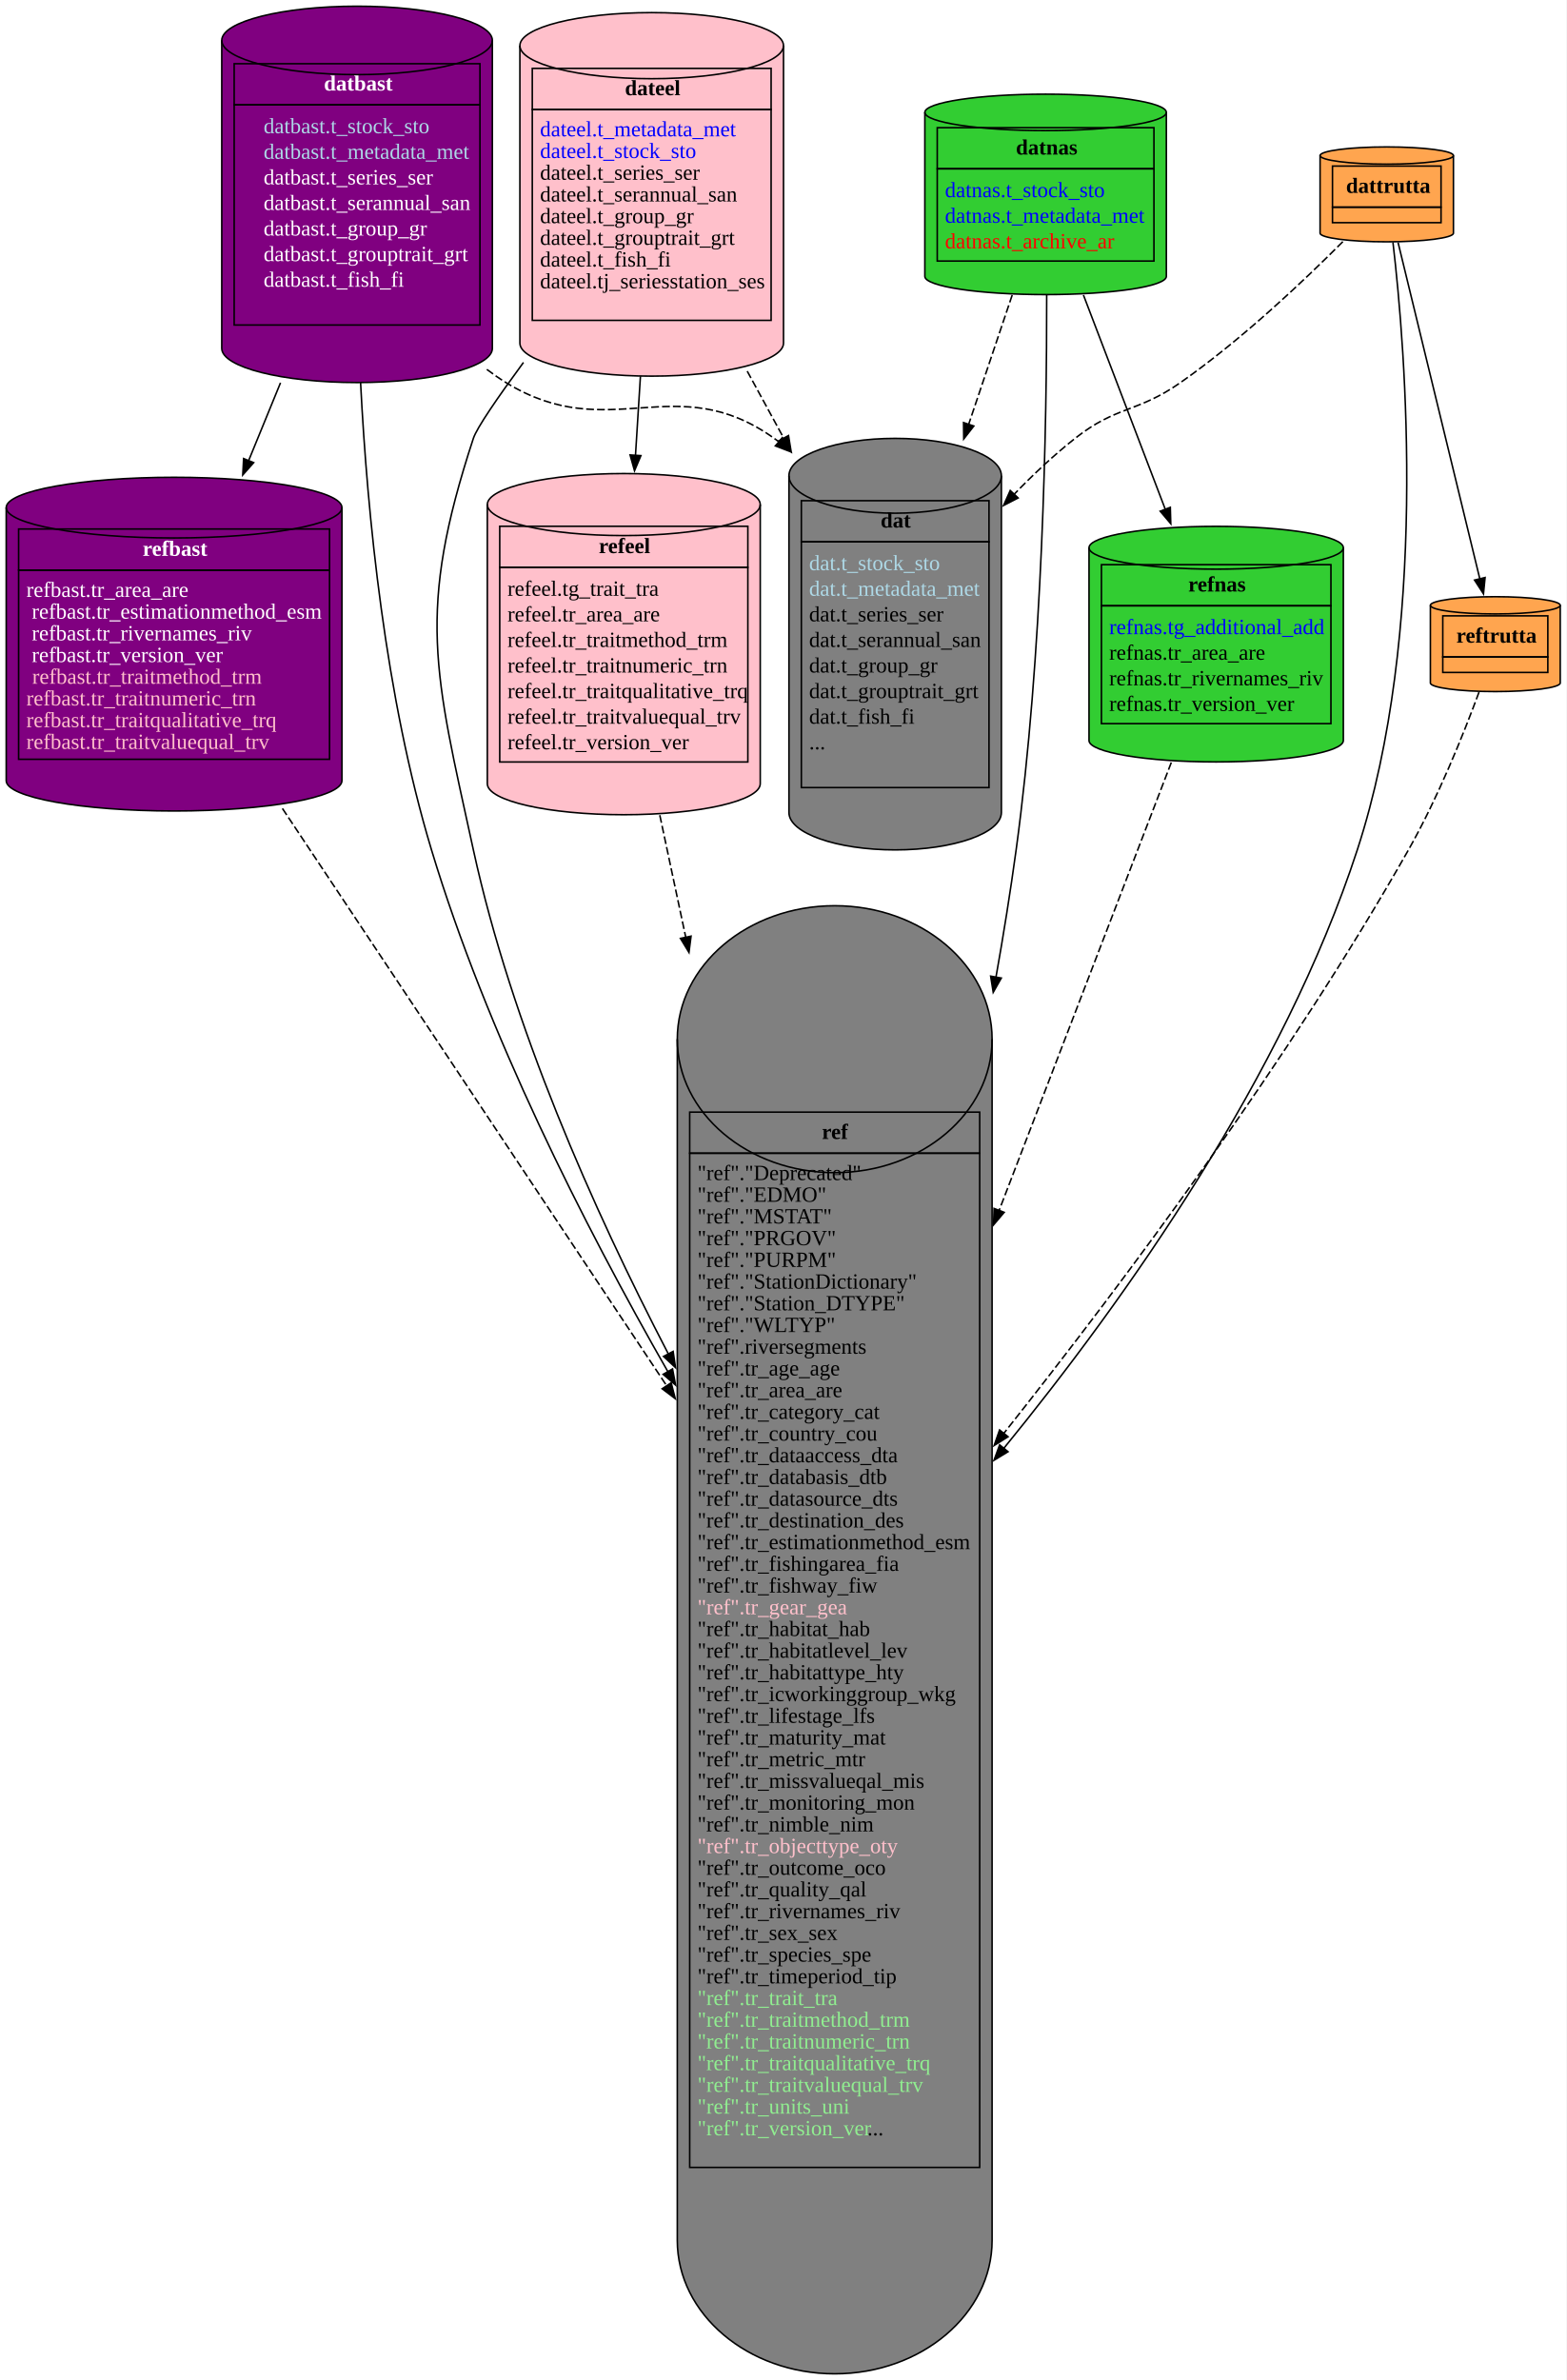
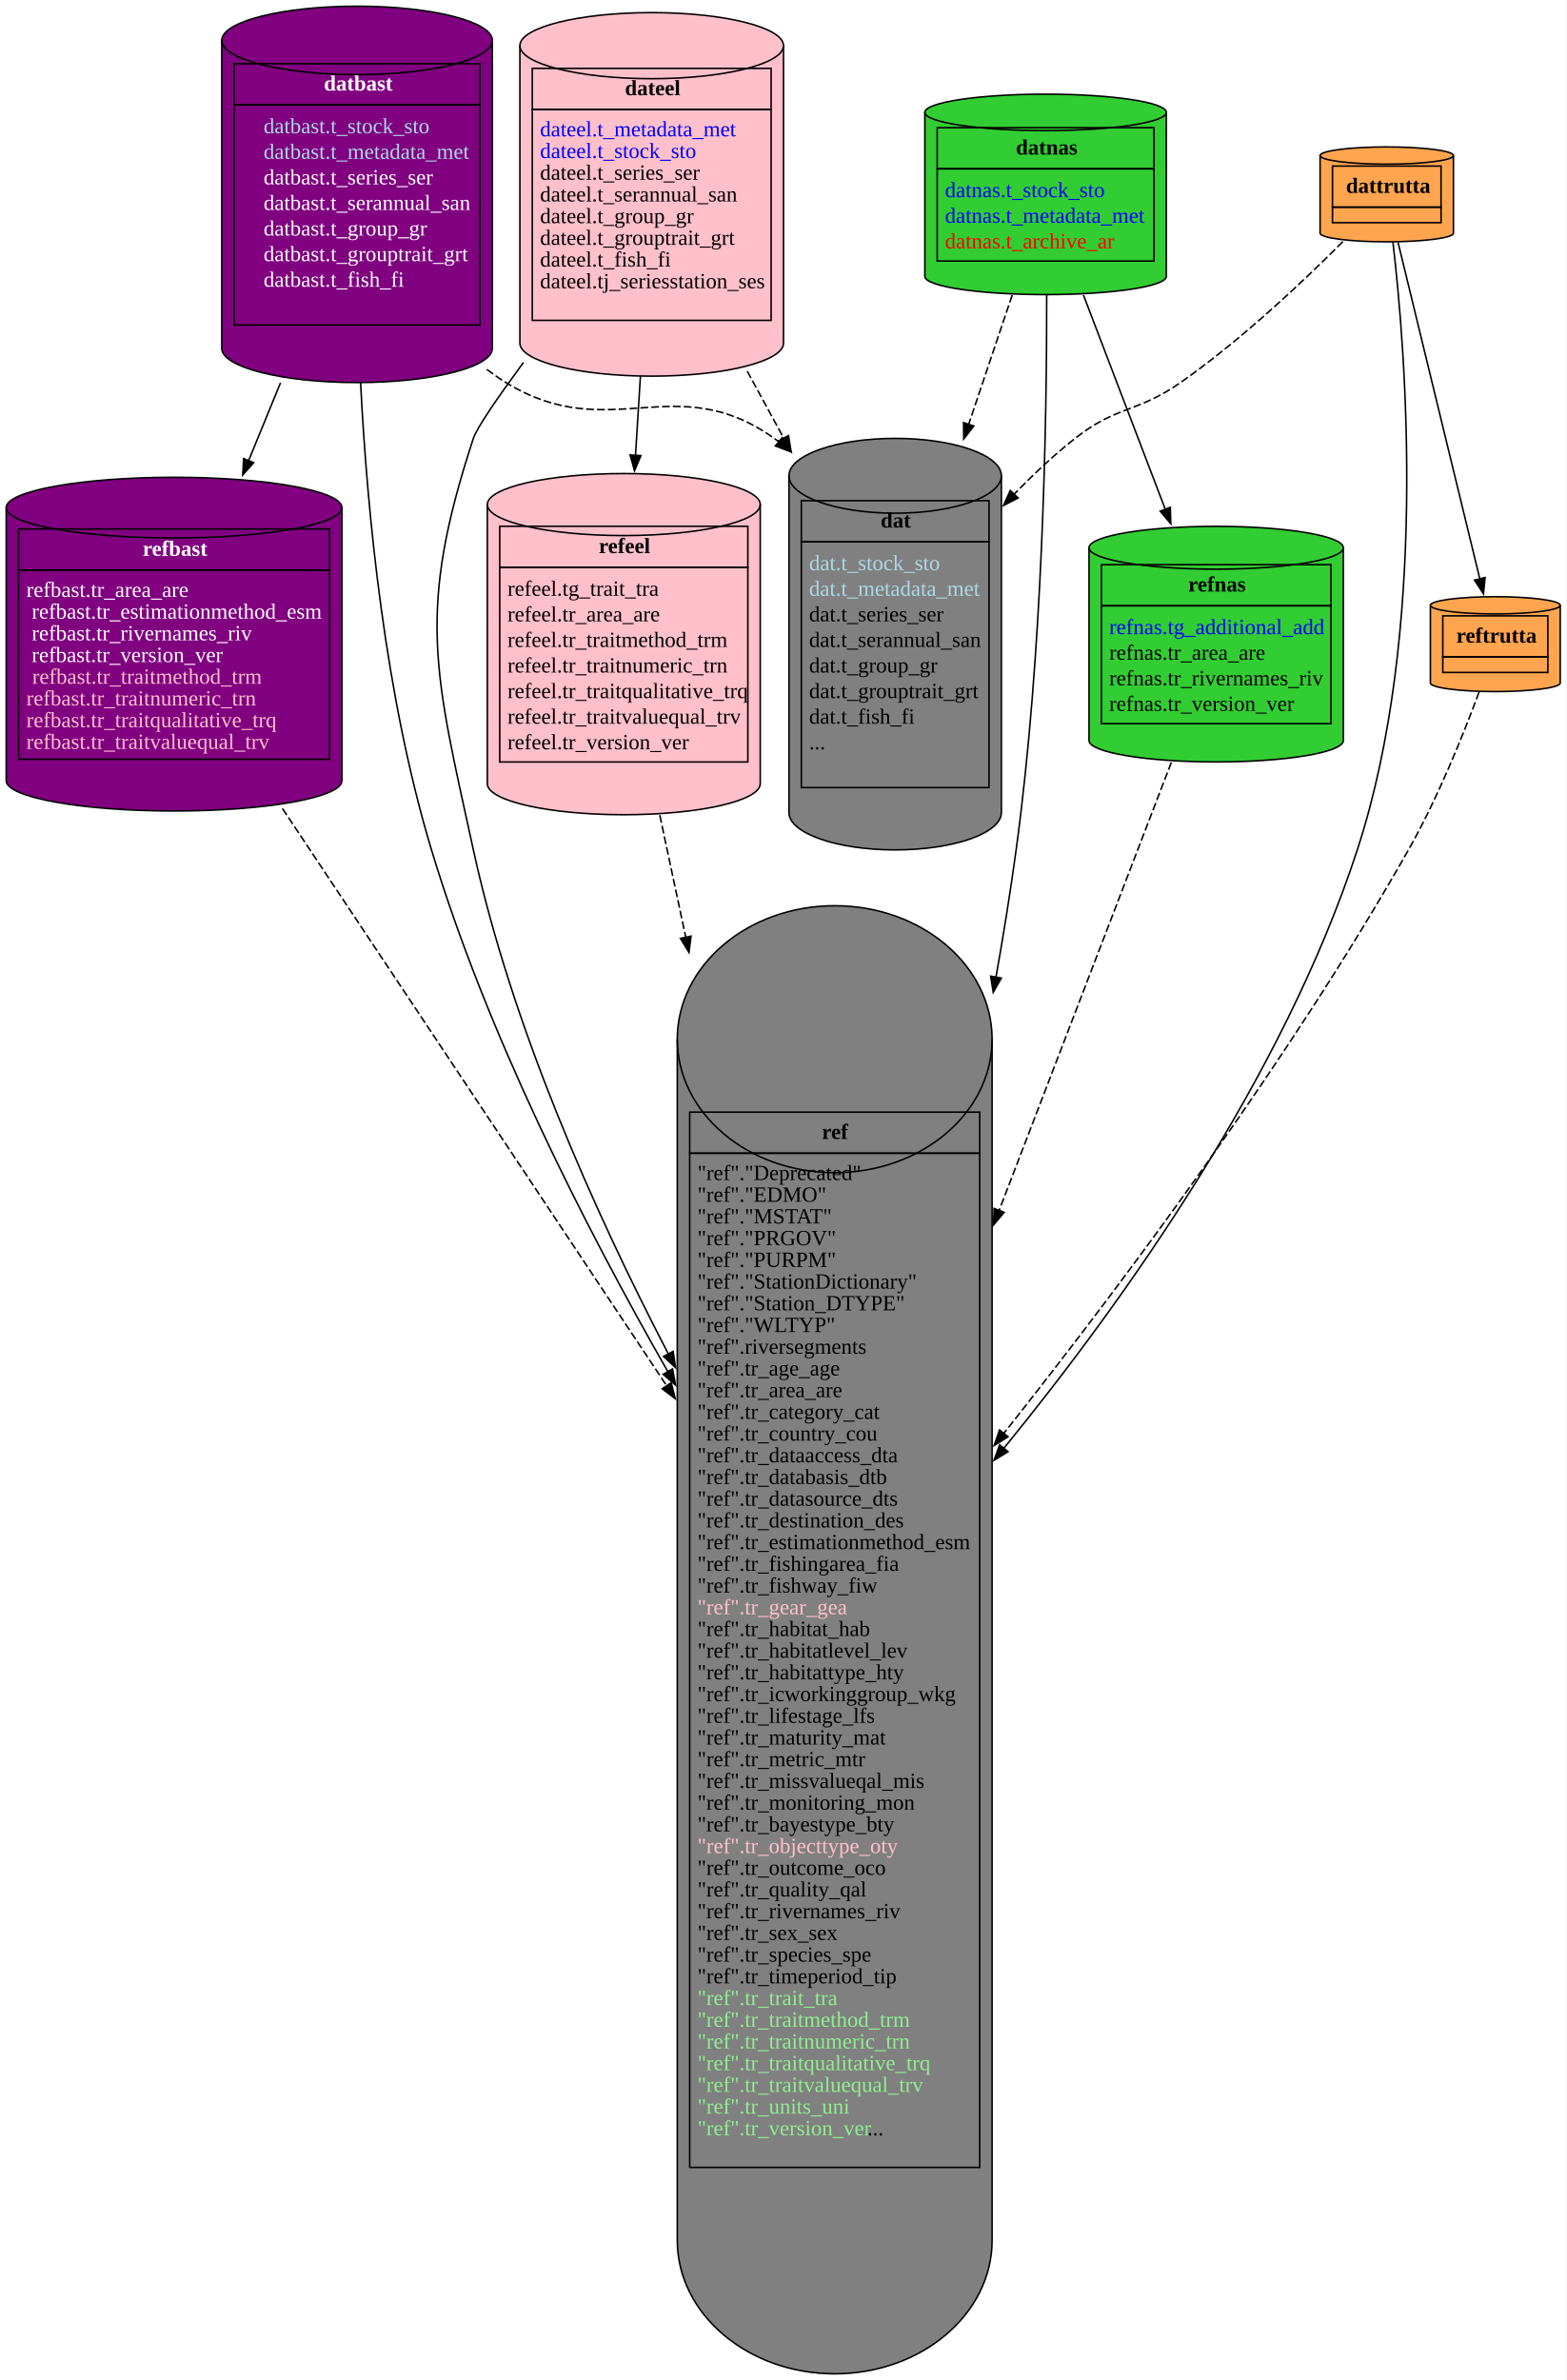
<svg xmlns="http://www.w3.org/2000/svg" width="237pt" height="360pt" viewBox="0.00 0.00 237.00 360.00">
  <g id="graph0" class="graph" transform="scale(0.234566 0.234566) rotate(0) translate(4 1530.75)">
    <polygon fill="white" stroke="none" points="-4,4 -4,-1530.75 1006.12,-1530.75 1006.12,4 -4,4" />
    <g id="node1" class="node">
      <path fill="gray" stroke="black" d="M635.75,-860.62C635.75,-908.11 590.26,-946.69 534.25,-946.69 478.24,-946.69 432.75,-908.11 432.75,-860.62 432.75,-860.62 432.75,-86.06 432.75,-86.06 432.75,-38.57 478.24,0 534.25,0 590.26,0 635.75,-38.57 635.75,-86.06 635.75,-86.06 635.75,-860.62 635.75,-860.62" />
      <path fill="none" stroke="black" d="M635.75,-860.62C635.75,-813.14 590.26,-774.56 534.25,-774.56 478.24,-774.56 432.75,-813.14 432.75,-860.62" />
      <polygon fill="none" stroke="black" points="440.75,-787.09 440.75,-813.59 627.75,-813.59 627.75,-787.09 440.75,-787.09" />
      <text xml:space="preserve" text-anchor="start" x="522.25" y="-796.29" font-family="Times New Roman,serif" font-size="14.00"> </text>
      <text xml:space="preserve" text-anchor="start" x="526" y="-796.29" font-family="Times New Roman,serif" font-weight="bold" font-size="14.00">ref</text>
      <text xml:space="preserve" text-anchor="start" x="542.5" y="-796.29" font-family="Times New Roman,serif" font-size="14.00"> </text>
      <polygon fill="none" stroke="black" points="440.75,-133.09 440.75,-787.09 627.75,-787.09 627.75,-133.09 440.75,-133.09" />
      <text xml:space="preserve" text-anchor="start" x="445.75" y="-769.79" font-family="Times New Roman,serif" font-size="14.00">"ref"."Deprecated"  </text>
      <text xml:space="preserve" text-anchor="start" x="445.75" y="-755.79" font-family="Times New Roman,serif" font-size="14.00">"ref"."EDMO" </text>
      <text xml:space="preserve" text-anchor="start" x="445.75" y="-741.79" font-family="Times New Roman,serif" font-size="14.00">"ref"."MSTAT" </text>
      <text xml:space="preserve" text-anchor="start" x="445.75" y="-727.79" font-family="Times New Roman,serif" font-size="14.00">"ref"."PRGOV" </text>
      <text xml:space="preserve" text-anchor="start" x="445.75" y="-713.79" font-family="Times New Roman,serif" font-size="14.00">"ref"."PURPM" </text>
      <text xml:space="preserve" text-anchor="start" x="445.75" y="-699.79" font-family="Times New Roman,serif" font-size="14.00">"ref"."StationDictionary" </text>
      <text xml:space="preserve" text-anchor="start" x="445.75" y="-685.79" font-family="Times New Roman,serif" font-size="14.00">"ref"."Station_DTYPE" </text>
      <text xml:space="preserve" text-anchor="start" x="445.75" y="-671.79" font-family="Times New Roman,serif" font-size="14.00">"ref"."WLTYP" </text>
      <text xml:space="preserve" text-anchor="start" x="445.75" y="-657.79" font-family="Times New Roman,serif" font-size="14.00">"ref".riversegments </text>
      <text xml:space="preserve" text-anchor="start" x="445.75" y="-643.79" font-family="Times New Roman,serif" font-size="14.00">"ref".tr_age_age </text>
      <text xml:space="preserve" text-anchor="start" x="445.75" y="-629.79" font-family="Times New Roman,serif" font-size="14.00">"ref".tr_area_are </text>
      <text xml:space="preserve" text-anchor="start" x="445.75" y="-615.79" font-family="Times New Roman,serif" font-size="14.00">"ref".tr_category_cat </text>
      <text xml:space="preserve" text-anchor="start" x="445.75" y="-601.79" font-family="Times New Roman,serif" font-size="14.00">"ref".tr_country_cou </text>
      <text xml:space="preserve" text-anchor="start" x="445.75" y="-587.79" font-family="Times New Roman,serif" font-size="14.00">"ref".tr_dataaccess_dta </text>
      <text xml:space="preserve" text-anchor="start" x="445.75" y="-573.79" font-family="Times New Roman,serif" font-size="14.00">"ref".tr_databasis_dtb </text>
      <text xml:space="preserve" text-anchor="start" x="445.75" y="-559.79" font-family="Times New Roman,serif" font-size="14.00">"ref".tr_datasource_dts </text>
      <text xml:space="preserve" text-anchor="start" x="445.75" y="-545.79" font-family="Times New Roman,serif" font-size="14.00">"ref".tr_destination_des </text>
      <text xml:space="preserve" text-anchor="start" x="445.75" y="-531.79" font-family="Times New Roman,serif" font-size="14.00">"ref".tr_estimationmethod_esm </text>
      <text xml:space="preserve" text-anchor="start" x="445.75" y="-517.79" font-family="Times New Roman,serif" font-size="14.00">"ref".tr_fishingarea_fia </text>
      <text xml:space="preserve" text-anchor="start" x="445.75" y="-503.79" font-family="Times New Roman,serif" font-size="14.00">"ref".tr_fishway_fiw </text>
      <text xml:space="preserve" text-anchor="start" x="445.75" y="-489.79" font-family="Times New Roman,serif" font-size="14.00" fill="pink">"ref".tr_gear_gea </text>
      <text xml:space="preserve" text-anchor="start" x="445.75" y="-475.79" font-family="Times New Roman,serif" font-size="14.00">"ref".tr_habitat_hab </text>
      <text xml:space="preserve" text-anchor="start" x="445.75" y="-461.79" font-family="Times New Roman,serif" font-size="14.00">"ref".tr_habitatlevel_lev </text>
      <text xml:space="preserve" text-anchor="start" x="445.75" y="-447.79" font-family="Times New Roman,serif" font-size="14.00">"ref".tr_habitattype_hty </text>
      <text xml:space="preserve" text-anchor="start" x="445.75" y="-433.79" font-family="Times New Roman,serif" font-size="14.00">"ref".tr_icworkinggroup_wkg </text>
      <text xml:space="preserve" text-anchor="start" x="445.75" y="-419.79" font-family="Times New Roman,serif" font-size="14.00">"ref".tr_lifestage_lfs </text>
      <text xml:space="preserve" text-anchor="start" x="445.75" y="-405.79" font-family="Times New Roman,serif" font-size="14.00">"ref".tr_maturity_mat </text>
      <text xml:space="preserve" text-anchor="start" x="445.75" y="-391.79" font-family="Times New Roman,serif" font-size="14.00">"ref".tr_metric_mtr </text>
      <text xml:space="preserve" text-anchor="start" x="445.75" y="-377.79" font-family="Times New Roman,serif" font-size="14.00">"ref".tr_missvalueqal_mis </text>
      <text xml:space="preserve" text-anchor="start" x="445.75" y="-363.79" font-family="Times New Roman,serif" font-size="14.00">"ref".tr_monitoring_mon </text>
-       <text xml:space="preserve" text-anchor="start" x="445.75" y="-349.79" font-family="Times New Roman,serif" font-size="14.00">"ref".tr_nimble_nim </text>
+       <text xml:space="preserve" text-anchor="start" x="445.75" y="-349.79" font-family="Times New Roman,serif" font-size="14.00">"ref".tr_bayestype_bty </text>
      <text xml:space="preserve" text-anchor="start" x="445.75" y="-335.79" font-family="Times New Roman,serif" font-size="14.00" fill="pink">"ref".tr_objecttype_oty </text>
      <text xml:space="preserve" text-anchor="start" x="445.75" y="-321.79" font-family="Times New Roman,serif" font-size="14.00">"ref".tr_outcome_oco </text>
      <text xml:space="preserve" text-anchor="start" x="445.75" y="-307.79" font-family="Times New Roman,serif" font-size="14.00">"ref".tr_quality_qal </text>
      <text xml:space="preserve" text-anchor="start" x="445.75" y="-293.79" font-family="Times New Roman,serif" font-size="14.00">"ref".tr_rivernames_riv </text>
      <text xml:space="preserve" text-anchor="start" x="445.75" y="-279.79" font-family="Times New Roman,serif" font-size="14.00">"ref".tr_sex_sex </text>
      <text xml:space="preserve" text-anchor="start" x="445.75" y="-265.79" font-family="Times New Roman,serif" font-size="14.00">"ref".tr_species_spe </text>
      <text xml:space="preserve" text-anchor="start" x="445.75" y="-251.79" font-family="Times New Roman,serif" font-size="14.00">"ref".tr_timeperiod_tip </text>
      <text xml:space="preserve" text-anchor="start" x="445.75" y="-237.79" font-family="Times New Roman,serif" font-size="14.00" fill="lightgreen">"ref".tr_trait_tra </text>
      <text xml:space="preserve" text-anchor="start" x="445.75" y="-223.79" font-family="Times New Roman,serif" font-size="14.00" fill="lightgreen">"ref".tr_traitmethod_trm </text>
      <text xml:space="preserve" text-anchor="start" x="445.75" y="-209.79" font-family="Times New Roman,serif" font-size="14.00" fill="lightgreen">"ref".tr_traitnumeric_trn </text>
      <text xml:space="preserve" text-anchor="start" x="445.75" y="-195.79" font-family="Times New Roman,serif" font-size="14.00" fill="lightgreen">"ref".tr_traitqualitative_trq </text>
      <text xml:space="preserve" text-anchor="start" x="445.75" y="-181.79" font-family="Times New Roman,serif" font-size="14.00" fill="lightgreen">"ref".tr_traitvaluequal_trv </text>
      <text xml:space="preserve" text-anchor="start" x="445.75" y="-167.79" font-family="Times New Roman,serif" font-size="14.00" fill="lightgreen">"ref".tr_units_uni </text>
      <text xml:space="preserve" text-anchor="start" x="445.75" y="-153.79" font-family="Times New Roman,serif" font-size="14.00" fill="lightgreen">"ref".tr_version_ver</text>
      <text xml:space="preserve" text-anchor="start" x="555.25" y="-153.79" font-family="Times New Roman,serif" font-size="14.00">... </text>
      <text xml:space="preserve" text-anchor="start" x="532.38" y="-139.79" font-family="Times New Roman,serif" font-size="14.00"> </text>
    </g>
    <g id="node2" class="node">
      <path fill="gray" stroke="black" d="M641.75,-1223.94C641.75,-1237.25 611.05,-1248.06 573.25,-1248.06 535.45,-1248.06 504.75,-1237.25 504.75,-1223.94 504.75,-1223.94 504.75,-1006.81 504.75,-1006.81 504.75,-993.5 535.45,-982.69 573.25,-982.69 611.05,-982.69 641.75,-993.5 641.75,-1006.81 641.75,-1006.81 641.75,-1223.94 641.75,-1223.94" />
      <path fill="none" stroke="black" d="M641.75,-1223.94C641.75,-1210.63 611.05,-1199.81 573.25,-1199.81 535.45,-1199.81 504.75,-1210.63 504.75,-1223.94" />
      <polygon fill="none" stroke="black" points="512.75,-1181.38 512.75,-1207.88 633.75,-1207.88 633.75,-1181.38 512.75,-1181.38" />
      <text xml:space="preserve" text-anchor="start" x="560.12" y="-1190.58" font-family="Times New Roman,serif" font-size="14.00"> </text>
      <text xml:space="preserve" text-anchor="start" x="563.88" y="-1190.58" font-family="Times New Roman,serif" font-weight="bold" font-size="14.00">dat</text>
      <text xml:space="preserve" text-anchor="start" x="582.62" y="-1190.58" font-family="Times New Roman,serif" font-size="14.00"> </text>
      <polygon fill="none" stroke="black" points="512.75,-1022.88 512.75,-1181.38 633.75,-1181.38 633.75,-1022.88 512.75,-1022.88" />
      <text xml:space="preserve" text-anchor="start" x="517.75" y="-1163.08" font-family="Times New Roman,serif" font-size="14.00" fill="lightblue">dat.t_stock_sto</text>
      <text xml:space="preserve" text-anchor="start" x="517.75" y="-1146.58" font-family="Times New Roman,serif" font-size="14.00" fill="lightblue">dat.t_metadata_met</text>
      <text xml:space="preserve" text-anchor="start" x="517.75" y="-1130.08" font-family="Times New Roman,serif" font-size="14.00">dat.t_series_ser </text>
      <text xml:space="preserve" text-anchor="start" x="517.75" y="-1113.58" font-family="Times New Roman,serif" font-size="14.00">dat.t_serannual_san </text>
      <text xml:space="preserve" text-anchor="start" x="517.75" y="-1097.08" font-family="Times New Roman,serif" font-size="14.00">dat.t_group_gr </text>
      <text xml:space="preserve" text-anchor="start" x="517.75" y="-1080.58" font-family="Times New Roman,serif" font-size="14.00">dat.t_grouptrait_grt </text>
      <text xml:space="preserve" text-anchor="start" x="517.75" y="-1064.08" font-family="Times New Roman,serif" font-size="14.00">dat.t_fish_fi </text>
      <text xml:space="preserve" text-anchor="start" x="517.75" y="-1047.58" font-family="Times New Roman,serif" font-size="14.00">... </text>
      <text xml:space="preserve" text-anchor="start" x="571.38" y="-1031.08" font-family="Times New Roman,serif" font-size="14.00"> </text>
    </g>
    <g id="node3" class="node">
      <path fill="pink" stroke="black" d="M486.25,-1205.38C486.25,-1216.41 446.81,-1225.38 398.25,-1225.38 349.69,-1225.38 310.25,-1216.41 310.25,-1205.38 310.25,-1205.38 310.25,-1025.38 310.25,-1025.38 310.25,-1014.34 349.69,-1005.38 398.25,-1005.38 446.81,-1005.38 486.25,-1014.34 486.25,-1025.38 486.25,-1025.38 486.25,-1205.38 486.25,-1205.38" />
      <path fill="none" stroke="black" d="M486.25,-1205.38C486.25,-1194.34 446.81,-1185.38 398.25,-1185.38 349.69,-1185.38 310.25,-1194.34 310.25,-1205.38" />
      <polygon fill="none" stroke="black" points="318.25,-1164.88 318.25,-1191.38 478.25,-1191.38 478.25,-1164.88 318.25,-1164.88" />
      <text xml:space="preserve" text-anchor="start" x="378.38" y="-1174.08" font-family="Times New Roman,serif" font-size="14.00"> </text>
      <text xml:space="preserve" text-anchor="start" x="382.12" y="-1174.08" font-family="Times New Roman,serif" font-weight="bold" font-size="14.00">refeel</text>
      <text xml:space="preserve" text-anchor="start" x="414.38" y="-1174.08" font-family="Times New Roman,serif" font-size="14.00"> </text>
      <polygon fill="none" stroke="black" points="318.25,-1039.38 318.25,-1164.88 478.25,-1164.88 478.25,-1039.38 318.25,-1039.38" />
      <text xml:space="preserve" text-anchor="start" x="323.25" y="-1146.58" font-family="Times New Roman,serif" font-size="14.00">refeel.tg_trait_tra</text>
      <text xml:space="preserve" text-anchor="start" x="323.25" y="-1130.08" font-family="Times New Roman,serif" font-size="14.00">refeel.tr_area_are</text>
      <text xml:space="preserve" text-anchor="start" x="323.25" y="-1113.58" font-family="Times New Roman,serif" font-size="14.00">refeel.tr_traitmethod_trm</text>
      <text xml:space="preserve" text-anchor="start" x="323.25" y="-1097.08" font-family="Times New Roman,serif" font-size="14.00">refeel.tr_traitnumeric_trn</text>
      <text xml:space="preserve" text-anchor="start" x="323.25" y="-1080.58" font-family="Times New Roman,serif" font-size="14.00">refeel.tr_traitqualitative_trq</text>
      <text xml:space="preserve" text-anchor="start" x="323.25" y="-1064.08" font-family="Times New Roman,serif" font-size="14.00">refeel.tr_traitvaluequal_trv</text>
      <text xml:space="preserve" text-anchor="start" x="323.25" y="-1047.58" font-family="Times New Roman,serif" font-size="14.00">refeel.tr_version_ver</text>
    </g>
    <g id="edge1" class="edge">
      <path fill="none" stroke="black" stroke-dasharray="5,2" d="M421.47,-1005.08C426.55,-981.17 432.23,-954.45 438.27,-926.05" />
      <polygon fill="black" stroke="black" points="441.63,-927.07 440.28,-916.56 434.78,-925.62 441.63,-927.07" />
    </g>
    <g id="node4" class="node">
      <path fill="pink" stroke="black" d="M501.25,-1501.31C501.25,-1513.07 463.15,-1522.62 416.25,-1522.62 369.35,-1522.62 331.25,-1513.07 331.25,-1501.31 331.25,-1501.31 331.25,-1309.5 331.25,-1309.5 331.25,-1297.74 369.35,-1288.19 416.25,-1288.19 463.15,-1288.19 501.25,-1297.74 501.25,-1309.5 501.25,-1309.5 501.25,-1501.31 501.25,-1501.31" />
      <path fill="none" stroke="black" d="M501.25,-1501.31C501.25,-1489.55 463.15,-1480 416.25,-1480 369.35,-1480 331.25,-1489.55 331.25,-1501.31" />
      <polygon fill="none" stroke="black" points="339.25,-1460.16 339.25,-1486.66 493.25,-1486.66 493.25,-1460.16 339.25,-1460.16" />
      <text xml:space="preserve" text-anchor="start" x="395.25" y="-1469.36" font-family="Times New Roman,serif" font-size="14.00"> </text>
      <text xml:space="preserve" text-anchor="start" x="399" y="-1469.36" font-family="Times New Roman,serif" font-weight="bold" font-size="14.00">dateel</text>
      <text xml:space="preserve" text-anchor="start" x="433.5" y="-1469.36" font-family="Times New Roman,serif" font-size="14.00"> </text>
      <polygon fill="none" stroke="black" points="339.25,-1324.16 339.25,-1460.16 493.25,-1460.16 493.25,-1324.16 339.25,-1324.16" />
      <text xml:space="preserve" text-anchor="start" x="344.25" y="-1442.86" font-family="Times New Roman,serif" font-size="14.00" fill="blue">dateel.t_metadata_met</text>
      <text xml:space="preserve" text-anchor="start" x="468" y="-1442.86" font-family="Times New Roman,serif" font-size="14.00"> </text>
      <text xml:space="preserve" text-anchor="start" x="344.25" y="-1428.86" font-family="Times New Roman,serif" font-size="14.00" fill="blue">dateel.t_stock_sto</text>
      <text xml:space="preserve" text-anchor="start" x="441.75" y="-1428.86" font-family="Times New Roman,serif" font-size="14.00"> </text>
      <text xml:space="preserve" text-anchor="start" x="344.25" y="-1414.86" font-family="Times New Roman,serif" font-size="14.00">dateel.t_series_ser </text>
      <text xml:space="preserve" text-anchor="start" x="344.25" y="-1400.86" font-family="Times New Roman,serif" font-size="14.00">dateel.t_serannual_san </text>
      <text xml:space="preserve" text-anchor="start" x="344.25" y="-1386.86" font-family="Times New Roman,serif" font-size="14.00">dateel.t_group_gr </text>
      <text xml:space="preserve" text-anchor="start" x="344.25" y="-1372.86" font-family="Times New Roman,serif" font-size="14.00">dateel.t_grouptrait_grt </text>
      <text xml:space="preserve" text-anchor="start" x="344.25" y="-1358.86" font-family="Times New Roman,serif" font-size="14.00">dateel.t_fish_fi </text>
      <text xml:space="preserve" text-anchor="start" x="344.25" y="-1344.86" font-family="Times New Roman,serif" font-size="14.00">dateel.tj_seriesstation_ses </text>
      <text xml:space="preserve" text-anchor="start" x="414.38" y="-1330.86" font-family="Times New Roman,serif" font-size="14.00"> </text>
    </g>
    <g id="edge13" class="edge">
      <path fill="none" stroke="black" d="M333.56,-1297.03C316.75,-1274.16 303.47,-1254.83 301.25,-1248.06 264.47,-1136 276.1,-1097.92 301.25,-982.69 325.94,-869.55 378.21,-751.48 426.99,-657.64" />
      <polygon fill="black" stroke="black" points="430.07,-659.31 431.61,-648.82 423.87,-656.06 430.07,-659.31" />
    </g>
    <g id="edge5" class="edge">
      <path fill="none" stroke="black" stroke-dasharray="5,2" d="M477.85,-1291.4C485.6,-1277.18 493.58,-1262.54 501.46,-1248.07" />
      <polygon fill="black" stroke="black" points="504.47,-1249.88 506.18,-1239.42 498.32,-1246.52 504.47,-1249.88" />
    </g>
    <g id="edge9" class="edge">
      <path fill="none" stroke="black" d="M408.98,-1288.08C407.92,-1271.18 406.83,-1253.74 405.77,-1236.76" />
      <polygon fill="black" stroke="black" points="409.29,-1236.94 405.17,-1227.18 402.31,-1237.38 409.29,-1236.94" />
    </g>
    <g id="node5" class="node">
      <path fill="purple" stroke="black" d="M216.5,-1203.41C216.5,-1214.2 167.98,-1222.97 108.25,-1222.97 48.52,-1222.97 0,-1214.2 0,-1203.41 0,-1203.41 0,-1027.34 0,-1027.34 0,-1016.55 48.52,-1007.78 108.25,-1007.78 167.98,-1007.78 216.5,-1016.55 216.5,-1027.34 216.5,-1027.34 216.5,-1203.41 216.5,-1203.41" />
      <path fill="none" stroke="black" d="M216.5,-1203.41C216.5,-1192.61 167.98,-1183.84 108.25,-1183.84 48.52,-1183.84 0,-1192.61 0,-1203.41" />
      <polygon fill="none" stroke="black" points="8,-1163.12 8,-1189.62 208.5,-1189.62 208.5,-1163.12 8,-1163.12" />
      <text xml:space="preserve" text-anchor="start" x="84.25" y="-1172.33" font-family="Times New Roman,serif" font-size="14.00"> </text>
      <text xml:space="preserve" text-anchor="start" x="88" y="-1172.33" font-family="Times New Roman,serif" font-weight="bold" font-size="14.00" fill="white">refbast</text>
      <text xml:space="preserve" text-anchor="start" x="128.5" y="-1172.33" font-family="Times New Roman,serif" font-size="14.00"> </text>
      <polygon fill="none" stroke="black" points="8,-1041.12 8,-1163.12 208.5,-1163.12 208.5,-1041.12 8,-1041.12" />
      <text xml:space="preserve" text-anchor="start" x="13" y="-1145.83" font-family="Times New Roman,serif" font-size="14.00" fill="white">refbast.tr_area_are </text>
      <text xml:space="preserve" text-anchor="start" x="13" y="-1131.83" font-family="Times New Roman,serif" font-size="14.00" fill="white"> refbast.tr_estimationmethod_esm </text>
      <text xml:space="preserve" text-anchor="start" x="13" y="-1117.83" font-family="Times New Roman,serif" font-size="14.00" fill="white"> refbast.tr_rivernames_riv </text>
      <text xml:space="preserve" text-anchor="start" x="13" y="-1103.83" font-family="Times New Roman,serif" font-size="14.00" fill="white"> refbast.tr_version_ver </text>
      <text xml:space="preserve" text-anchor="start" x="13" y="-1089.83" font-family="Times New Roman,serif" font-size="14.00" fill="white"> </text>
      <text xml:space="preserve" text-anchor="start" x="16.75" y="-1089.83" font-family="Times New Roman,serif" font-size="14.00" fill="pink">refbast.tr_traitmethod_trm</text>
      <text xml:space="preserve" text-anchor="start" x="13" y="-1075.83" font-family="Times New Roman,serif" font-size="14.00" fill="pink">refbast.tr_traitnumeric_trn</text>
      <text xml:space="preserve" text-anchor="start" x="13" y="-1061.83" font-family="Times New Roman,serif" font-size="14.00" fill="pink">refbast.tr_traitqualitative_trq</text>
      <text xml:space="preserve" text-anchor="start" x="13" y="-1047.83" font-family="Times New Roman,serif" font-size="14.00" fill="pink">refbast.tr_traitvaluequal_trv</text>
    </g>
    <g id="edge2" class="edge">
      <path fill="none" stroke="black" stroke-dasharray="5,2" d="M178.12,-1009.4C245.4,-908.32 348.14,-753.96 426.01,-636.97" />
      <polygon fill="black" stroke="black" points="428.81,-639.07 431.44,-628.81 422.99,-635.19 428.81,-639.07" />
    </g>
    <g id="node6" class="node">
      <path fill="purple" stroke="black" d="M313.5,-1504.69C313.5,-1516.86 274.39,-1526.75 226.25,-1526.75 178.11,-1526.75 139,-1516.86 139,-1504.69 139,-1504.69 139,-1306.12 139,-1306.12 139,-1293.95 178.11,-1284.06 226.25,-1284.06 274.39,-1284.06 313.5,-1293.95 313.5,-1306.12 313.5,-1306.12 313.5,-1504.69 313.5,-1504.69" />
      <path fill="none" stroke="black" d="M313.5,-1504.69C313.5,-1492.51 274.39,-1482.62 226.25,-1482.62 178.11,-1482.62 139,-1492.51 139,-1504.69" />
      <polygon fill="none" stroke="black" points="147,-1463.16 147,-1489.66 305.5,-1489.66 305.5,-1463.16 147,-1463.16" />
      <text xml:space="preserve" text-anchor="start" x="201.12" y="-1472.36" font-family="Times New Roman,serif" font-size="14.00"> </text>
      <text xml:space="preserve" text-anchor="start" x="204.88" y="-1472.36" font-family="Times New Roman,serif" font-weight="bold" font-size="14.00" fill="white">datbast</text>
      <text xml:space="preserve" text-anchor="start" x="247.62" y="-1472.36" font-family="Times New Roman,serif" font-size="14.00"> </text>
      <polygon fill="none" stroke="black" points="147,-1321.16 147,-1463.16 305.5,-1463.16 305.5,-1321.16 147,-1321.16" />
      <text xml:space="preserve" text-anchor="start" x="152" y="-1444.86" font-family="Times New Roman,serif" font-size="14.00" fill="lightblue">    datbast.t_stock_sto </text>
      <text xml:space="preserve" text-anchor="start" x="152" y="-1428.36" font-family="Times New Roman,serif" font-size="14.00" fill="lightblue">    datbast.t_metadata_met </text>
      <text xml:space="preserve" text-anchor="start" x="152" y="-1411.86" font-family="Times New Roman,serif" font-size="14.00" fill="white">    datbast.t_series_ser </text>
      <text xml:space="preserve" text-anchor="start" x="152" y="-1395.36" font-family="Times New Roman,serif" font-size="14.00" fill="white">    datbast.t_serannual_san </text>
      <text xml:space="preserve" text-anchor="start" x="152" y="-1378.86" font-family="Times New Roman,serif" font-size="14.00" fill="white">    datbast.t_group_gr </text>
      <text xml:space="preserve" text-anchor="start" x="152" y="-1362.36" font-family="Times New Roman,serif" font-size="14.00" fill="white">    datbast.t_grouptrait_grt </text>
      <text xml:space="preserve" text-anchor="start" x="152" y="-1345.86" font-family="Times New Roman,serif" font-size="14.00" fill="white">    datbast.t_fish_fi </text>
      <text xml:space="preserve" text-anchor="start" x="222.5" y="-1329.36" font-family="Times New Roman,serif" font-size="14.00">  </text>
    </g>
    <g id="edge16" class="edge">
      <path fill="none" stroke="black" d="M228.53,-1283.95C232.89,-1198.32 244.45,-1081.45 274.25,-982.69 309.83,-864.79 372.1,-741.6 426.79,-646.03" />
      <polygon fill="black" stroke="black" points="429.69,-648 431.64,-637.59 423.62,-644.51 429.69,-648" />
    </g>
    <g id="edge7" class="edge">
      <path fill="none" stroke="black" stroke-dasharray="5,2" d="M309.94,-1292.54C313.93,-1289.5 318.04,-1286.65 322.25,-1284.06 389.15,-1242.93 431.36,-1293.73 495.25,-1248.06 496.28,-1247.33 497.29,-1246.58 498.3,-1245.81" />
      <polygon fill="black" stroke="black" points="500.49,-1248.54 505.88,-1239.42 495.98,-1243.19 500.49,-1248.54" />
    </g>
    <g id="edge12" class="edge">
      <path fill="none" stroke="black" d="M176.89,-1283.92C170.04,-1267.2 163.01,-1250.04 156.19,-1233.38" />
      <polygon fill="black" stroke="black" points="159.57,-1232.41 152.54,-1224.48 153.09,-1235.06 159.57,-1232.41" />
    </g>
    <g id="node7" class="node">
      <path fill="limegreen" stroke="black" d="M862.25,-1177.53C862.25,-1185.15 825.5,-1191.34 780.25,-1191.34 735,-1191.34 698.25,-1185.15 698.25,-1177.53 698.25,-1177.53 698.25,-1053.22 698.25,-1053.22 698.25,-1045.6 735,-1039.41 780.25,-1039.41 825.5,-1039.41 862.25,-1045.6 862.25,-1053.22 862.25,-1053.22 862.25,-1177.53 862.25,-1177.53" />
      <path fill="none" stroke="black" d="M862.25,-1177.53C862.25,-1169.91 825.5,-1163.72 780.25,-1163.72 735,-1163.72 698.25,-1169.91 698.25,-1177.53" />
      <polygon fill="none" stroke="black" points="706.25,-1140.12 706.25,-1166.62 854.25,-1166.62 854.25,-1140.12 706.25,-1140.12" />
      <text xml:space="preserve" text-anchor="start" x="758.5" y="-1149.33" font-family="Times New Roman,serif" font-size="14.00"> </text>
      <text xml:space="preserve" text-anchor="start" x="762.25" y="-1149.33" font-family="Times New Roman,serif" font-weight="bold" font-size="14.00">refnas</text>
      <text xml:space="preserve" text-anchor="start" x="798.25" y="-1149.33" font-family="Times New Roman,serif" font-size="14.00"> </text>
      <polygon fill="none" stroke="black" points="706.25,-1064.12 706.25,-1140.12 854.25,-1140.12 854.25,-1064.12 706.25,-1064.12" />
      <text xml:space="preserve" text-anchor="start" x="711.25" y="-1121.83" font-family="Times New Roman,serif" font-size="14.00" fill="blue">refnas.tg_additional_add </text>
      <text xml:space="preserve" text-anchor="start" x="711.25" y="-1105.33" font-family="Times New Roman,serif" font-size="14.00">refnas.tr_area_are </text>
      <text xml:space="preserve" text-anchor="start" x="711.25" y="-1088.83" font-family="Times New Roman,serif" font-size="14.00">refnas.tr_rivernames_riv </text>
      <text xml:space="preserve" text-anchor="start" x="711.25" y="-1072.33" font-family="Times New Roman,serif" font-size="14.00">refnas.tr_version_ver </text>
    </g>
    <g id="edge3" class="edge">
      <path fill="none" stroke="black" stroke-dasharray="5,2" d="M751.31,-1039.07C723.81,-967.52 680.74,-855.48 640.2,-749.99" />
      <polygon fill="black" stroke="black" points="643.55,-748.97 636.7,-740.89 637.02,-751.48 643.55,-748.97" />
    </g>
    <g id="node8" class="node">
      <path fill="limegreen" stroke="black" d="M748.12,-1458.28C748.12,-1464.76 713.22,-1470.03 670.25,-1470.03 627.28,-1470.03 592.38,-1464.76 592.38,-1458.28 592.38,-1458.28 592.38,-1352.53 592.38,-1352.53 592.38,-1346.05 627.28,-1340.78 670.25,-1340.78 713.22,-1340.78 748.12,-1346.05 748.12,-1352.53 748.12,-1352.53 748.12,-1458.28 748.12,-1458.28" />
      <path fill="none" stroke="black" d="M748.12,-1458.28C748.12,-1451.8 713.22,-1446.53 670.25,-1446.53 627.28,-1446.53 592.38,-1451.8 592.38,-1458.28" />
      <polygon fill="none" stroke="black" points="600.38,-1421.91 600.38,-1448.41 740.12,-1448.41 740.12,-1421.91 600.38,-1421.91" />
      <text xml:space="preserve" text-anchor="start" x="647.38" y="-1431.11" font-family="Times New Roman,serif" font-size="14.00"> </text>
      <text xml:space="preserve" text-anchor="start" x="651.12" y="-1431.11" font-family="Times New Roman,serif" font-weight="bold" font-size="14.00">datnas</text>
      <text xml:space="preserve" text-anchor="start" x="689.38" y="-1431.11" font-family="Times New Roman,serif" font-size="14.00"> </text>
      <polygon fill="none" stroke="black" points="600.38,-1362.41 600.38,-1421.91 740.12,-1421.91 740.12,-1362.41 600.38,-1362.41" />
      <text xml:space="preserve" text-anchor="start" x="605.38" y="-1403.61" font-family="Times New Roman,serif" font-size="14.00" fill="blue">datnas.t_stock_sto </text>
      <text xml:space="preserve" text-anchor="start" x="605.38" y="-1387.11" font-family="Times New Roman,serif" font-size="14.00" fill="blue">datnas.t_metadata_met </text>
      <text xml:space="preserve" text-anchor="start" x="605.38" y="-1370.61" font-family="Times New Roman,serif" font-size="14.00" fill="red">datnas.t_archive_ar </text>
    </g>
    <g id="edge14" class="edge">
      <path fill="none" stroke="black" d="M670.96,-1340.5C671.06,-1257.6 668.44,-1108.68 651.25,-982.69 647.57,-955.75 643.15,-928.15 638.21,-900.4" />
      <polygon fill="black" stroke="black" points="641.7,-900.05 636.48,-890.83 634.82,-901.29 641.7,-900.05" />
    </g>
    <g id="edge6" class="edge">
      <path fill="none" stroke="black" stroke-dasharray="5,2" d="M648.72,-1340.48C640.37,-1315.68 630.46,-1286.24 620.6,-1256.99" />
      <polygon fill="black" stroke="black" points="623.97,-1256.02 617.46,-1247.66 617.34,-1258.25 623.97,-1256.02" />
    </g>
    <g id="edge10" class="edge">
      <path fill="none" stroke="black" d="M694.66,-1340.48C710.22,-1299.75 730.57,-1246.47 747.52,-1202.09" />
      <polygon fill="black" stroke="black" points="750.68,-1203.6 750.98,-1193.01 744.15,-1201.1 750.68,-1203.6" />
    </g>
    <g id="node9" class="node">
      <path fill="#ffa54f" stroke="black" d="M1002.12,-1140.41C1002.12,-1143.48 983.36,-1145.97 960.25,-1145.97 937.14,-1145.97 918.38,-1143.48 918.38,-1140.41 918.38,-1140.41 918.38,-1090.34 918.38,-1090.34 918.38,-1087.27 937.14,-1084.78 960.25,-1084.78 983.36,-1084.78 1002.12,-1087.27 1002.12,-1090.34 1002.12,-1090.34 1002.12,-1140.41 1002.12,-1140.41" />
      <path fill="none" stroke="black" d="M1002.12,-1140.41C1002.12,-1137.34 983.36,-1134.84 960.25,-1134.84 937.14,-1134.84 918.38,-1137.34 918.38,-1140.41" />
      <polygon fill="none" stroke="black" points="926.38,-1107.12 926.38,-1133.62 994.12,-1133.62 994.12,-1107.12 926.38,-1107.12" />
      <text xml:space="preserve" text-anchor="start" x="931.38" y="-1116.33" font-family="Times New Roman,serif" font-size="14.00"> </text>
      <text xml:space="preserve" text-anchor="start" x="935.12" y="-1116.33" font-family="Times New Roman,serif" font-weight="bold" font-size="14.00">reftrutta</text>
      <text xml:space="preserve" text-anchor="start" x="985.38" y="-1116.33" font-family="Times New Roman,serif" font-size="14.00"> </text>
      <polygon fill="none" stroke="black" points="926.38,-1097.12 926.38,-1107.12 994.12,-1107.12 994.12,-1097.12 926.38,-1097.12" />
    </g>
    <g id="edge4" class="edge">
      <path fill="none" stroke="black" stroke-dasharray="5,2" d="M949.75,-1084.43C939.65,-1057.13 923.18,-1016.08 904.25,-982.69 827.71,-847.64 722.03,-705.77 643.21,-606.32" />
      <polygon fill="black" stroke="black" points="646.05,-604.27 637.08,-598.62 640.57,-608.63 646.05,-604.27" />
    </g>
    <g id="node10" class="node">
      <path fill="#ffa54f" stroke="black" d="M933.25,-1430.44C933.25,-1433.51 913.98,-1436 890.25,-1436 866.52,-1436 847.25,-1433.51 847.25,-1430.44 847.25,-1430.44 847.25,-1380.38 847.25,-1380.38 847.25,-1377.31 866.52,-1374.81 890.25,-1374.81 913.98,-1374.81 933.25,-1377.31 933.25,-1380.38 933.25,-1380.38 933.25,-1430.44 933.25,-1430.44" />
      <path fill="none" stroke="black" d="M933.25,-1430.44C933.25,-1427.37 913.98,-1424.88 890.25,-1424.88 866.52,-1424.88 847.25,-1427.37 847.25,-1430.44" />
      <polygon fill="none" stroke="black" points="855.25,-1397.16 855.25,-1423.66 925.25,-1423.66 925.25,-1397.16 855.25,-1397.16" />
      <text xml:space="preserve" text-anchor="start" x="860.25" y="-1406.36" font-family="Times New Roman,serif" font-size="14.00"> </text>
      <text xml:space="preserve" text-anchor="start" x="864" y="-1406.36" font-family="Times New Roman,serif" font-weight="bold" font-size="14.00">dattrutta</text>
      <text xml:space="preserve" text-anchor="start" x="916.5" y="-1406.36" font-family="Times New Roman,serif" font-size="14.00"> </text>
      <polygon fill="none" stroke="black" points="855.25,-1387.16 855.25,-1397.16 925.25,-1397.16 925.25,-1387.16 855.25,-1387.16" />
    </g>
    <g id="edge15" class="edge">
      <path fill="none" stroke="black" d="M894.23,-1374.56C902.48,-1304.19 917.09,-1123.26 871.25,-982.69 823.77,-837.09 722.37,-693.74 643.13,-596.58" />
      <polygon fill="black" stroke="black" points="646.03,-594.6 636.98,-589.08 640.62,-599.04 646.03,-594.6" />
    </g>
    <g id="edge8" class="edge">
      <path fill="none" stroke="black" stroke-dasharray="5,2" d="M861.93,-1374.92C836.15,-1349.05 796.27,-1311.4 757.25,-1284.06 729.24,-1264.44 716.1,-1269.24 689.25,-1248.06 675.58,-1237.28 662.23,-1224.75 649.75,-1211.79" />
      <polygon fill="black" stroke="black" points="652.54,-1209.65 643.13,-1204.78 647.45,-1214.46 652.54,-1209.65" />
    </g>
    <g id="edge11" class="edge">
      <path fill="none" stroke="black" d="M897.54,-1374.4C910.15,-1322.53 936.03,-1216.04 950.28,-1157.38" />
      <polygon fill="black" stroke="black" points="953.66,-1158.33 952.62,-1147.79 946.85,-1156.68 953.66,-1158.33" />
    </g>
  </g>
</svg>
